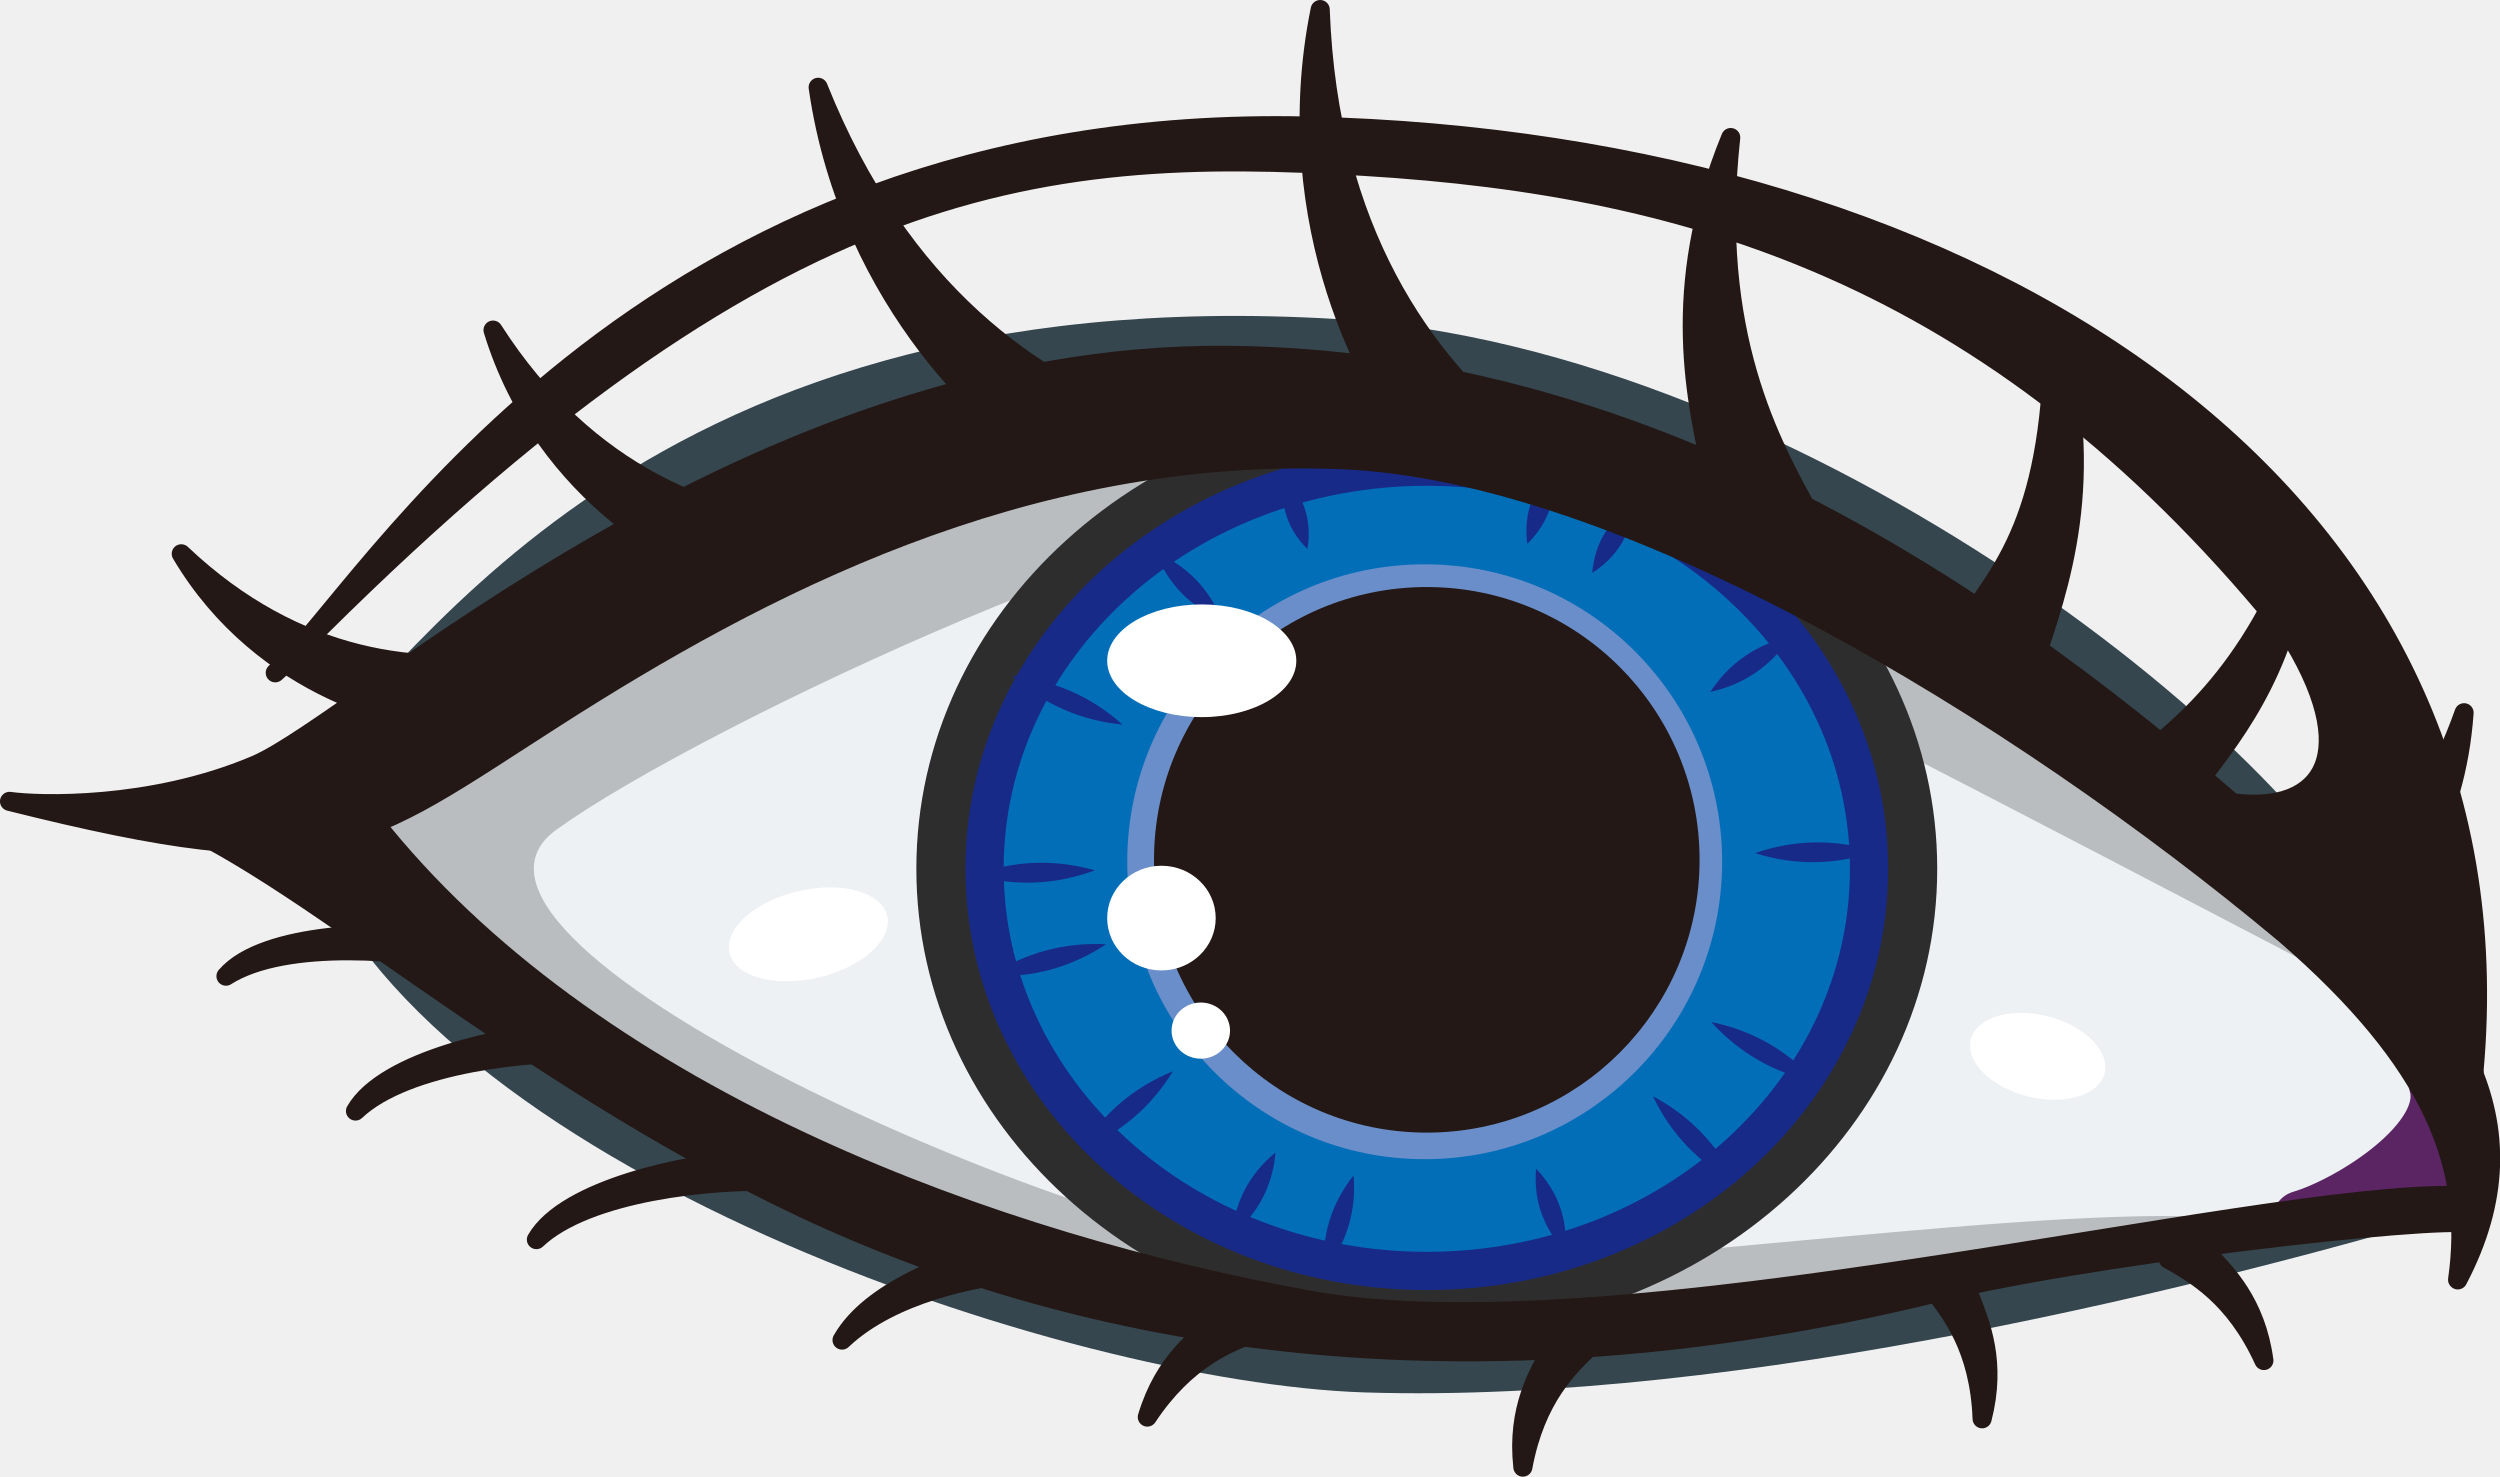
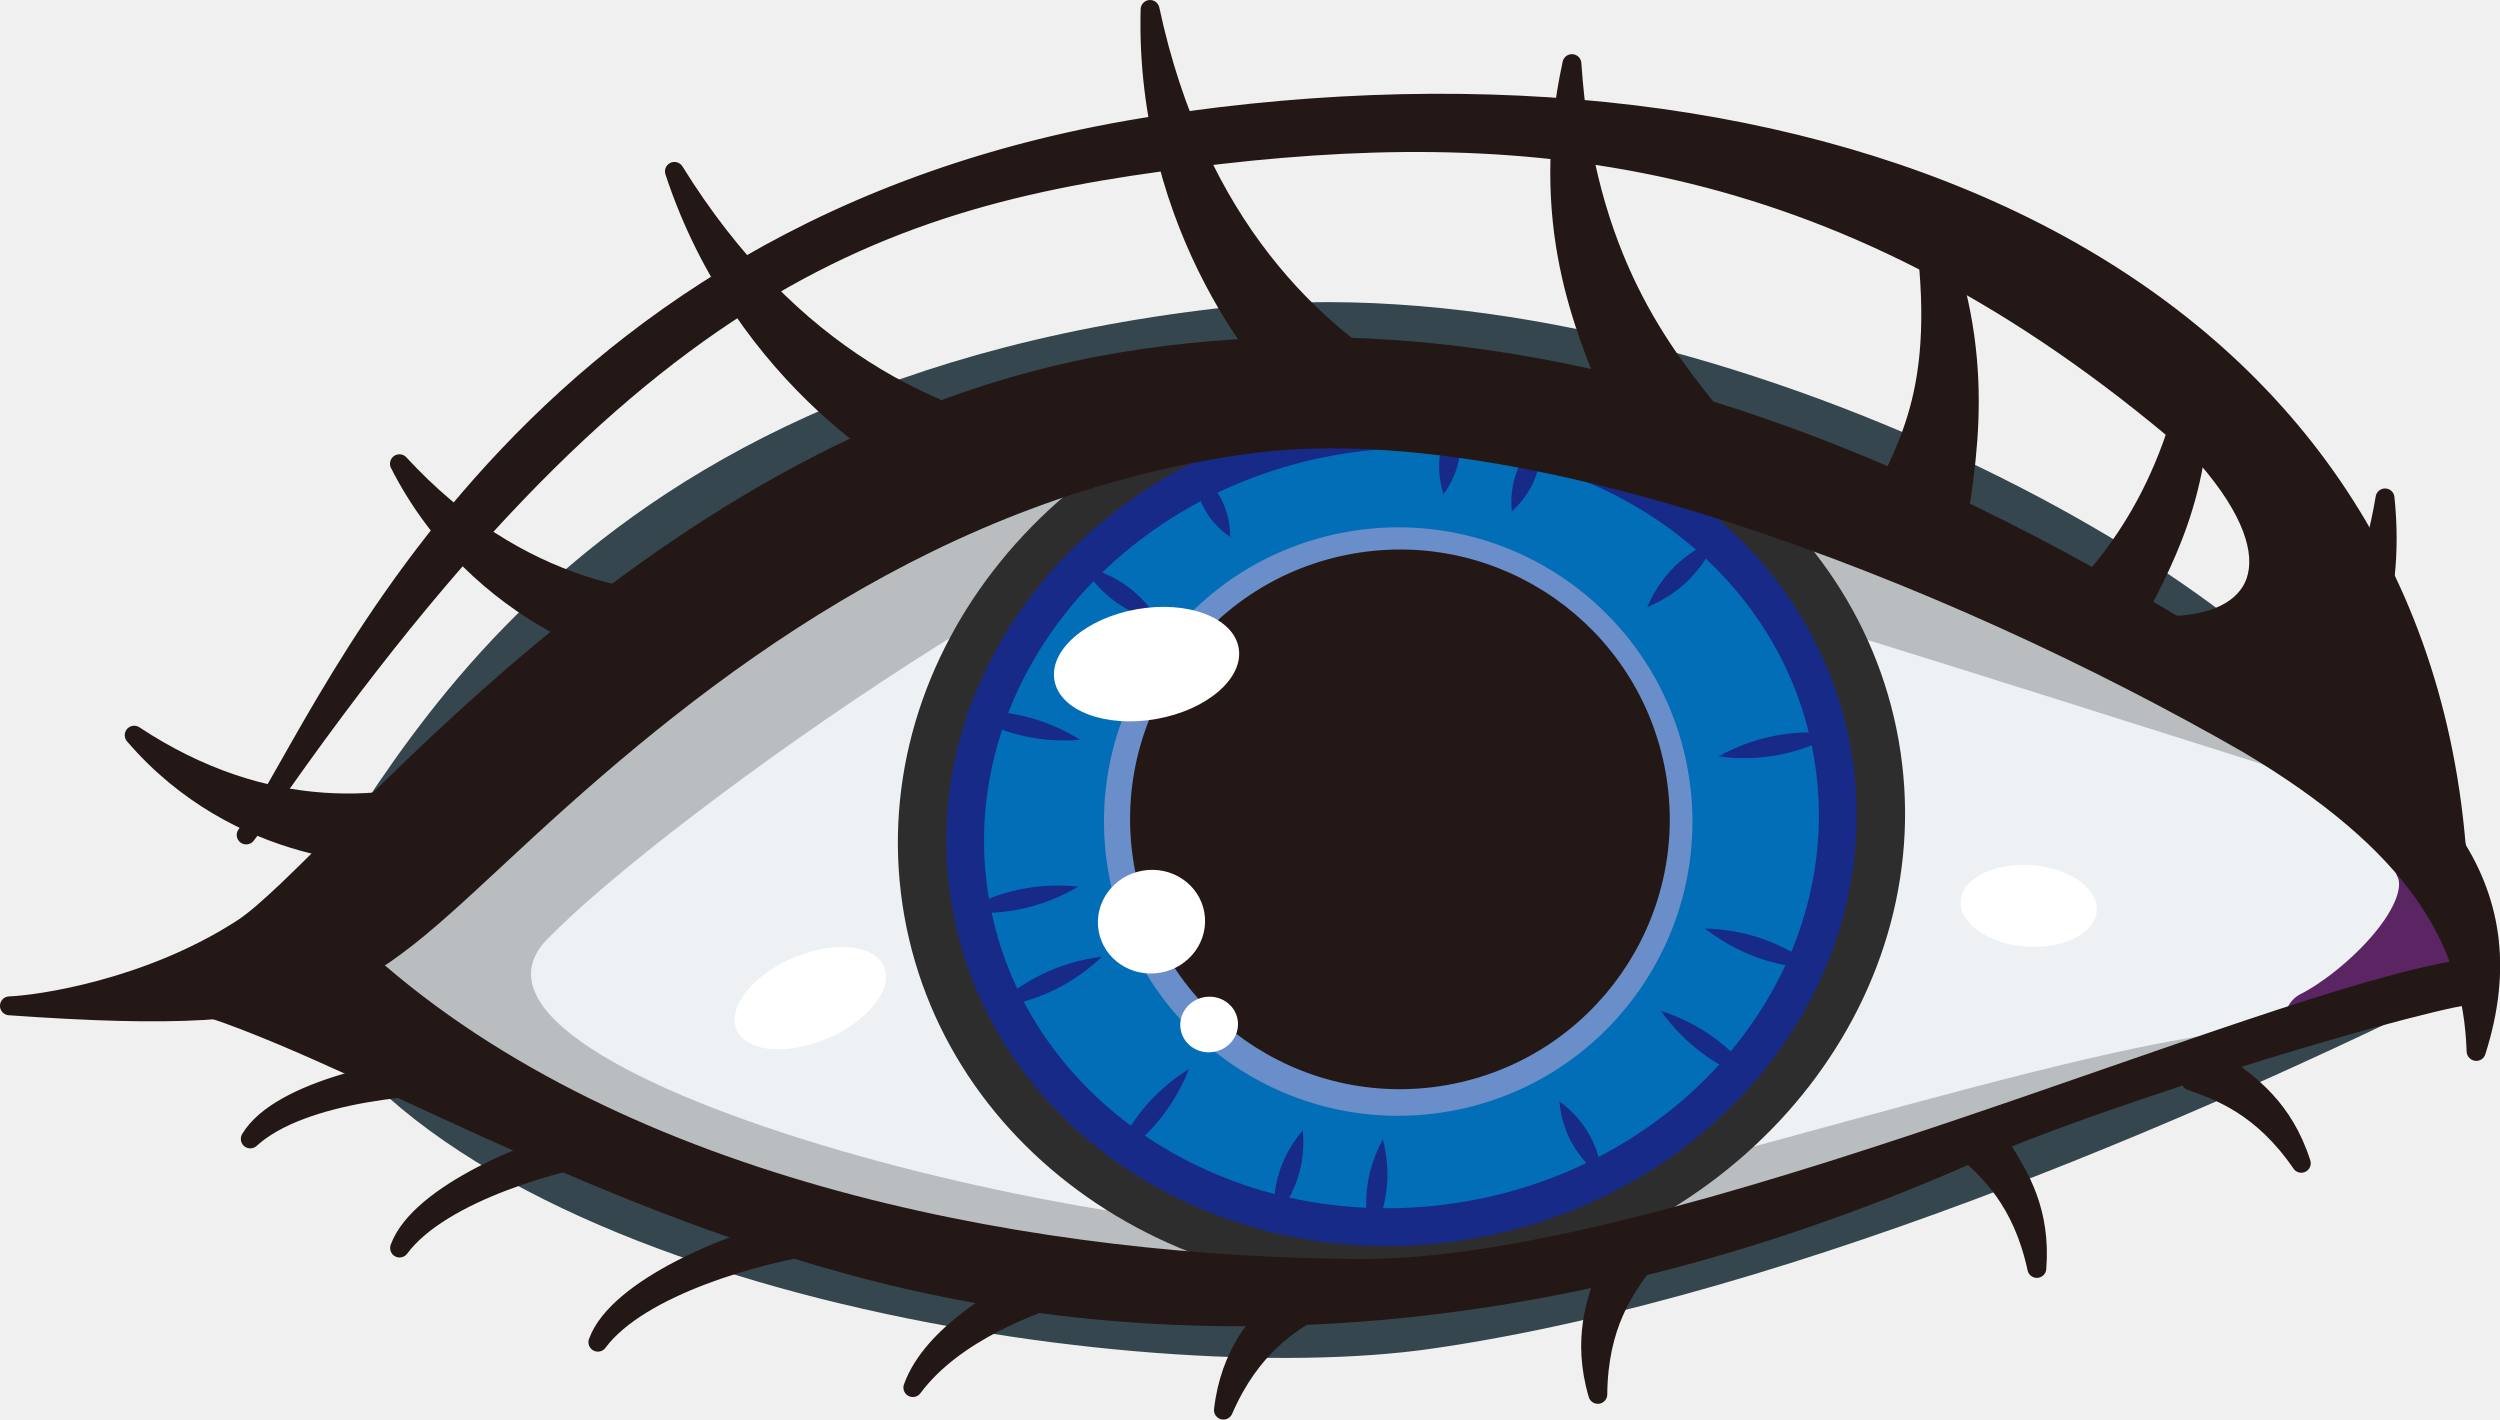
- <svg xmlns="http://www.w3.org/2000/svg" id="_レイヤー_2" data-name="レイヤー 2" version="1.1" viewBox="0 0 130.869 77.299" width="130.869" height="77.299">
+ <svg xmlns="http://www.w3.org/2000/svg" id="_レイヤー_2" data-name="レイヤー 2" version="1.1" viewBox="0 0 132.316 75.131" width="132.316" height="75.132">
  <defs id="defs1">
    <style id="style1">
      .cls-1 {
        fill: #35464e;
      }

      .cls-1, .cls-2, .cls-3, .cls-4, .cls-5, .cls-6, .cls-7 {
        stroke-width: 0px;
      }

      .cls-2 {
        fill: #172a88;
      }

      .cls-8 {
        fill: #773b72;
        stroke: #5b2463;
        stroke-width: 3px;
      }

      .cls-8, .cls-9, .cls-10 {
        stroke-linecap: round;
        stroke-linejoin: round;
      }

      .cls-3 {
        fill: #b9bdc0;
      }

      .cls-4 {
        fill: #edf1f4;
      }

      .cls-5 {
        fill: #6a8ec9;
      }

      .cls-6 {
        fill: #2e2d2e;
      }

      .cls-7 {
        fill: #fff;
      }

      .cls-9 {
        fill: #231815;
        stroke: #231815;
      }

      .cls-10 {
        fill: #036eb8;
        stroke: #172a88;
        stroke-width: 2px;
      }
    </style>
  </defs>
-   <g id="g1">
+   <g id="g1" transform="rotate(-10,64.98909,47.59185)">
    <path class="cls-4" d="m 129.509,63.21 c -1.68,-16.41 -37.46,-42.3 -60.39,-42.3 -22.93,0 -50.5,19.15 -53.24,21.25 21.88,18.52 33.46,25.25 54.92,26.72 21.46,1.47 50.92,-7.79 58.71,-5.68 z" id="path1" />
    <path class="cls-3" d="m 122.769,51.42 c -8.69,-11.97 -36.6,-31.01 -52.82,-30.51 -15.98,0.49 -42.93,14.31 -52.19,19.57 9.26,14.1 32.41,29.46 51.77,29.25 19.36,-0.21 39.35,-5.05 47.77,-5.89 -9.26,-1.05 -32.62,2.74 -45.66,2.53 -13.04,-0.21 -50.83,-16.92 -42.51,-22.94 7.58,-5.47 35.14,-18.31 42.3,-16.62 7.15,1.68 13.47,4.84 51.34,24.62 z" id="path2" />
    <path class="cls-8" d="m 127.599,56.76 c 1.5,1.8 1.5,3.9 0.44,5.6 -3.16,0.21 -7.58,1.47 -7.58,1.47 2.64,-0.78 7.98,-4.13 7.14,-7.08 z" id="path3" />
    <ellipse class="cls-6" cx="74.689" cy="45.48" rx="26.72" ry="24.3" id="ellipse3" />
    <ellipse class="cls-10" cx="74.689" cy="45.48" rx="23.15" ry="21.05" id="ellipse4" />
    <circle class="cls-5" cx="74.579" cy="45.11" r="15.57" id="circle4" />
    <circle class="cls-9" cx="74.689" cy="45.01" r="13.78" id="circle5" />
    <g id="g19" transform="translate(-338.0209,-253.8404)">
      <path class="cls-2" d="m 419.97,319.36 c -1.15,-1.21 -1.68,-2.68 -1.54,-4.34 1.16,1.21 1.67,2.68 1.54,4.34 z" id="path5" />
      <path class="cls-2" d="m 428.92,315.79 c -1.94,-1.04 -3.42,-2.57 -4.37,-4.56 1.95,1.03 3.41,2.57 4.37,4.56 z" id="path6" />
      <path class="cls-2" d="m 433.08,310.47 c -2.16,-0.45 -4,-1.5 -5.48,-3.13 2.16,0.44 4,1.5 5.48,3.13 z" id="path7" />
      <path class="cls-2" d="m 436.2,298.41 c -2.08,0.72 -4.21,0.75 -6.31,0.09 2.08,-0.72 4.21,-0.75 6.31,-0.09 z" id="path8" />
      <path class="cls-2" d="m 431.75,287.17 c -1,1.52 -2.42,2.5 -4.2,2.89 1,-1.52 2.42,-2.5 4.2,-2.89 z" id="path9" />
      <path class="cls-2" d="m 423.55,280.22 c -0.14,1.55 -0.87,2.78 -2.18,3.61 0.13,-1.55 0.88,-2.77 2.18,-3.61 z" id="path10" />
      <path class="cls-2" d="m 419.34,278.33 c 0.2,1.54 -0.26,2.89 -1.37,3.98 -0.2,-1.54 0.27,-2.89 1.37,-3.98 z" id="path11" />
      <path class="cls-2" d="m 405.24,278.75 c 1.05,1.06 1.47,2.36 1.22,3.83 -1.06,-1.05 -1.47,-2.36 -1.22,-3.83 z" id="path12" />
      <path class="cls-2" d="m 398.51,282.75 c 1.63,0.7 2.81,1.89 3.46,3.55 -1.64,-0.69 -2.8,-1.9 -3.46,-3.55 z" id="path13" />
      <path class="cls-2" d="m 391,289.23 c 2.19,0.22 4.14,1.07 5.78,2.54 -2.19,-0.21 -4.14,-1.07 -5.78,-2.54 z" id="path14" />
      <path class="cls-2" d="m 389.02,299.65 c 2.07,-0.77 4.19,-0.85 6.31,-0.25 -2.07,0.77 -4.19,0.85 -6.31,0.25 z" id="path15" />
      <path class="cls-2" d="m 389.83,304.93 c 1.84,-1.21 3.89,-1.77 6.09,-1.66 -1.84,1.22 -3.89,1.77 -6.09,1.66 z" id="path16" />
      <path class="cls-2" d="m 394.61,314.01 c 1.15,-1.88 2.77,-3.26 4.81,-4.09 -1.15,1.88 -2.77,3.25 -4.81,4.09 z" id="path17" />
      <path class="cls-2" d="m 402.5,318.52 c 0.15,-1.76 0.93,-3.23 2.29,-4.35 -0.15,1.76 -0.93,3.23 -2.29,4.35 z" id="path18" />
      <path class="cls-2" d="m 407.34,320.42 c -0.15,-1.87 0.37,-3.58 1.54,-5.05 0.15,1.87 -0.37,3.58 -1.54,5.05 z" id="path19" />
    </g>
    <ellipse class="cls-7" cx="62.909" cy="34.59" rx="4.95" ry="2.95" id="ellipse19" />
    <ellipse class="cls-7" cx="60.799" cy="48.06" rx="2.84" ry="2.74" id="ellipse20" />
    <ellipse class="cls-7" cx="62.859" cy="53.95" rx="1.53" ry="1.47" id="ellipse21" />
    <path class="cls-1" d="m 129.509,63.21 c -8.21,-1.05 -41.88,9.05 -59.13,6.94 -17.25,-2.11 -37.67,-11.36 -54.5,-26.09 6.1,17.04 39.98,28.33 55.55,28.83 19.78,0.63 44.61,-5.68 58.08,-9.68 z" id="path21" />
    <path class="cls-1" d="m 124.879,49.74 c -3.37,-9.89 -30.3,-31.56 -54.92,-33.04 -37.85,-2.26 -49.03,19.78 -54.71,23.57 27.36,-15.99 38.39,-21.05 55.55,-19.57 12.2,1.05 37.88,11.36 54.08,29.04 z" id="path22" />
    <path class="cls-9" d="m 128.659,67 c 4.42,-8.42 -0.25,-14.69 -7.58,-21.25 -10.1,-9.05 -30.3,-26.93 -56.82,-27.15 -25.05,-0.2 -45.45,19.15 -50.92,21.46 -5.47,2.31 -11.36,2.1 -12.84,1.89 16.83,4.21 18.1,2.31 28.62,-4.42 10.52,-6.73 24.41,-14.1 41.03,-13.47 14.72,0.56 35.35,13.05 49.45,24.83 7.79,6.73 9.89,12.2 9.05,18.1 z" id="path23" />
    <path class="cls-9" d="m 128.659,62.58 c -10.94,-0.21 -43.98,8.42 -60.18,5.47 -16.2,-2.95 -36.82,-10.31 -48.4,-24.41 -1.68,-1.89 -9.05,-1.89 -11.99,-1.05 7.36,2.74 18.73,13.47 33.88,20.62 15.15,7.15 34.93,10.31 58.71,4.63 8,-2.1 26.93,-4.21 28.62,-3.79 0,-0.84 0.21,-1.26 -0.63,-1.47 z" id="path24" />
    <path class="cls-9" d="m 129.509,56.05 c 2.74,-30.3 -25.67,-48.61 -61.02,-49.45 -35.35,-0.84 -49.45,24.62 -54.08,28.62 25.46,-26.09 39.56,-27.57 57.03,-26.51 17.47,1.06 33.46,5.89 48.61,24.83 3.79,6.31 1.26,9.26 -3.58,8.42 5.47,6.31 12.42,12.42 13.05,14.1 z" id="path25" />
    <path class="cls-9" d="m 79.629,23.02 c -5.05,-4 -10.1,-10.94 -10.52,-22.52 -2.31,11.36 2.95,20.41 4.63,22.09 2.74,1.47 4,1.05 5.89,0.42 z" id="path26" />
    <path class="cls-9" d="m 60.319,22.23 c -6.1,-2.06 -13.19,-6.9 -17.49,-17.66 1.65,11.48 9.64,18.23 11.8,19.25 3.07,0.47 4.12,-0.36 5.69,-1.59 z" id="path27" />
    <path class="cls-9" d="m 43.119,27.78 c -5.6,-0.39 -12.37,-2.79 -17.31,-10.5 2.69,8.83 10.47,12.57 12.47,12.94 2.76,-0.26 3.59,-1.13 4.84,-2.44 z" id="path28" />
    <path class="cls-9" d="m 94.789,27.01 c -2.1,-3.79 -5.31,-9.53 -4.19,-19.81 -3.26,7.97 -1.79,13.86 -0.9,17.95 2.08,1.83 3.28,1.84 5.09,1.86 z" id="path29" />
    <path class="cls-9" d="m 102.359,33.33 c 2.5,-3.54 5.15,-6.19 5.14,-16.53 2.39,8.27 0.29,13.97 -1.04,17.94 -2.26,1.6 -2.31,-1.24 -4.11,-1.42 z" id="path30" />
    <path class="cls-9" d="m 110.989,40.48 c 2.73,-2 6.88,-5.03 9.63,-12.82 -0.5,6.87 -3.52,10.61 -5.53,13.25 -2.04,0.6 -2.87,0.19 -4.11,-0.43 z" id="path31" />
    <path class="cls-9" d="m 120.449,48.52 c 2.42,-1.75 6.11,-4.39 8.54,-11.21 -0.43,6.02 -3.11,9.29 -4.88,11.6 -1.81,0.52 -2.55,0.16 -3.65,-0.38 z" id="path32" />
    <path class="cls-9" d="m 113.499,65.91 c 1.38,0.78 3.48,1.95 5.01,5.31 -0.41,-3.04 -1.98,-4.58 -3.02,-5.68 -1.01,-0.18 -1.4,0.04 -1.99,0.36 z" id="path33" />
    <path class="cls-9" d="m 101.139,67.45 c 0.98,1.24 2.48,3.12 2.62,6.82 0.77,-2.97 -0.09,-4.99 -0.64,-6.4 -0.87,-0.55 -1.31,-0.5 -1.98,-0.42 z" id="path34" />
    <path class="cls-9" d="m 83.289,70.43 c -1.15,1.09 -2.9,2.74 -3.57,6.37 -0.34,-3.05 0.81,-4.93 1.55,-6.24 0.94,-0.42 1.37,-0.3 2.02,-0.13 z" id="path35" />
    <path class="cls-9" d="m 65.839,69.71 c -1.48,0.55 -3.74,1.39 -5.78,4.47 0.88,-2.94 2.67,-4.22 3.87,-5.14 1.03,-0.02 1.38,0.25 1.91,0.67 z" id="path36" />
    <path class="cls-9" d="m 52.819,66.69 c -1.57,0.2 -6.06,0.92 -8.74,3.46 1.53,-2.67 5.66,-3.93 7.04,-4.55 1,0.21 1.29,0.56 1.71,1.09 z" id="path37" />
    <path class="cls-9" d="m 40.609,61.85 c -3.27,-0.12 -9.85,0.5 -12.53,3.04 1.53,-2.67 8,-4 10.82,-4.13 1,0.21 1.29,0.56 1.71,1.09 z" id="path38" />
    <path class="cls-9" d="m 31.139,55.12 c -3.27,-0.12 -9.85,0.5 -12.53,3.04 1.53,-2.67 8,-4 10.82,-4.13 1,0.21 1.29,0.56 1.71,1.09 z" id="path39" />
    <path class="cls-9" d="m 24.709,50.48 c -3.19,-0.73 -9.76,-1.37 -12.88,0.62 2,-2.33 8.61,-2.41 11.41,-2 0.95,0.4 1.16,0.79 1.47,1.39 z" id="path40" />
    <path class="cls-9" d="m 27.199,34.44 c -5.08,0.91 -11.64,0.3 -17.71,-5.45 4.29,7.25 12.04,8.83 13.91,8.71 2.41,-0.85 2.96,-1.82 3.8,-3.26 z" id="path41" />
    <ellipse class="cls-7" cx="30.047" cy="57.271" rx="4.24" ry="2.32" transform="rotate(-13.18)" id="ellipse41" />
    <ellipse class="cls-7" cx="-27.401" cy="116.984" rx="2.16" ry="3.61" transform="rotate(-75.78)" id="ellipse42" />
  </g>
</svg>
